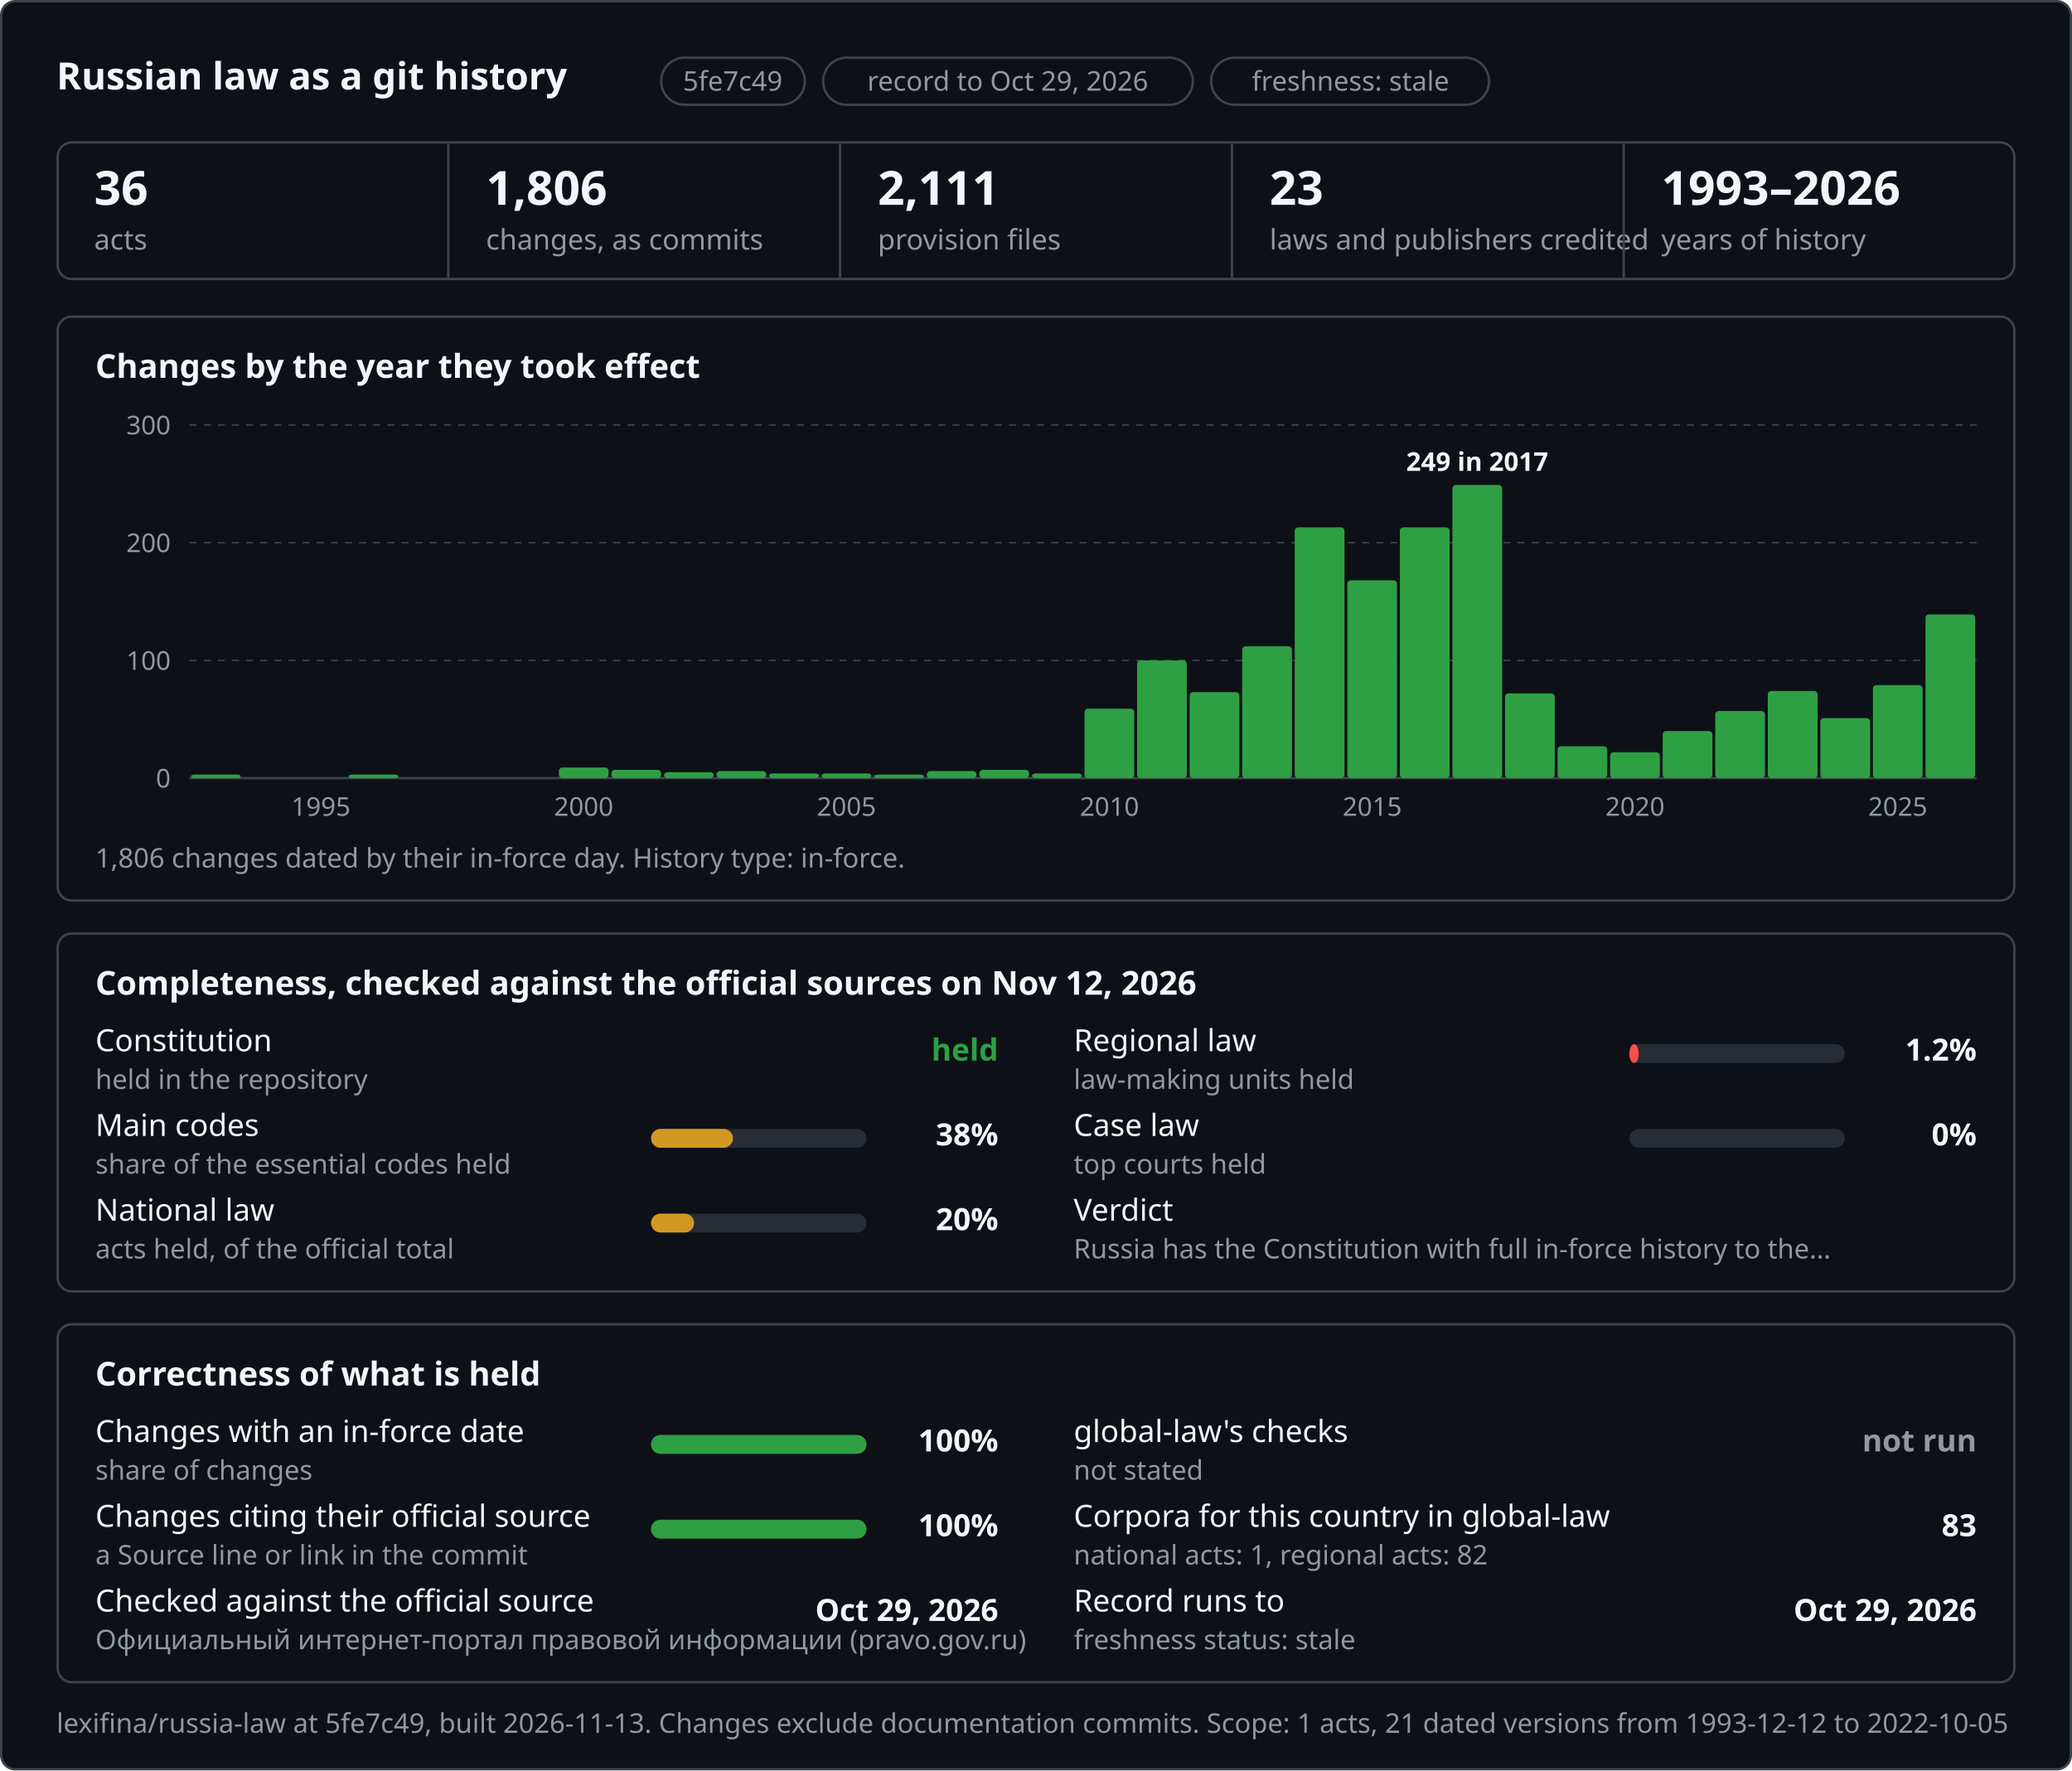
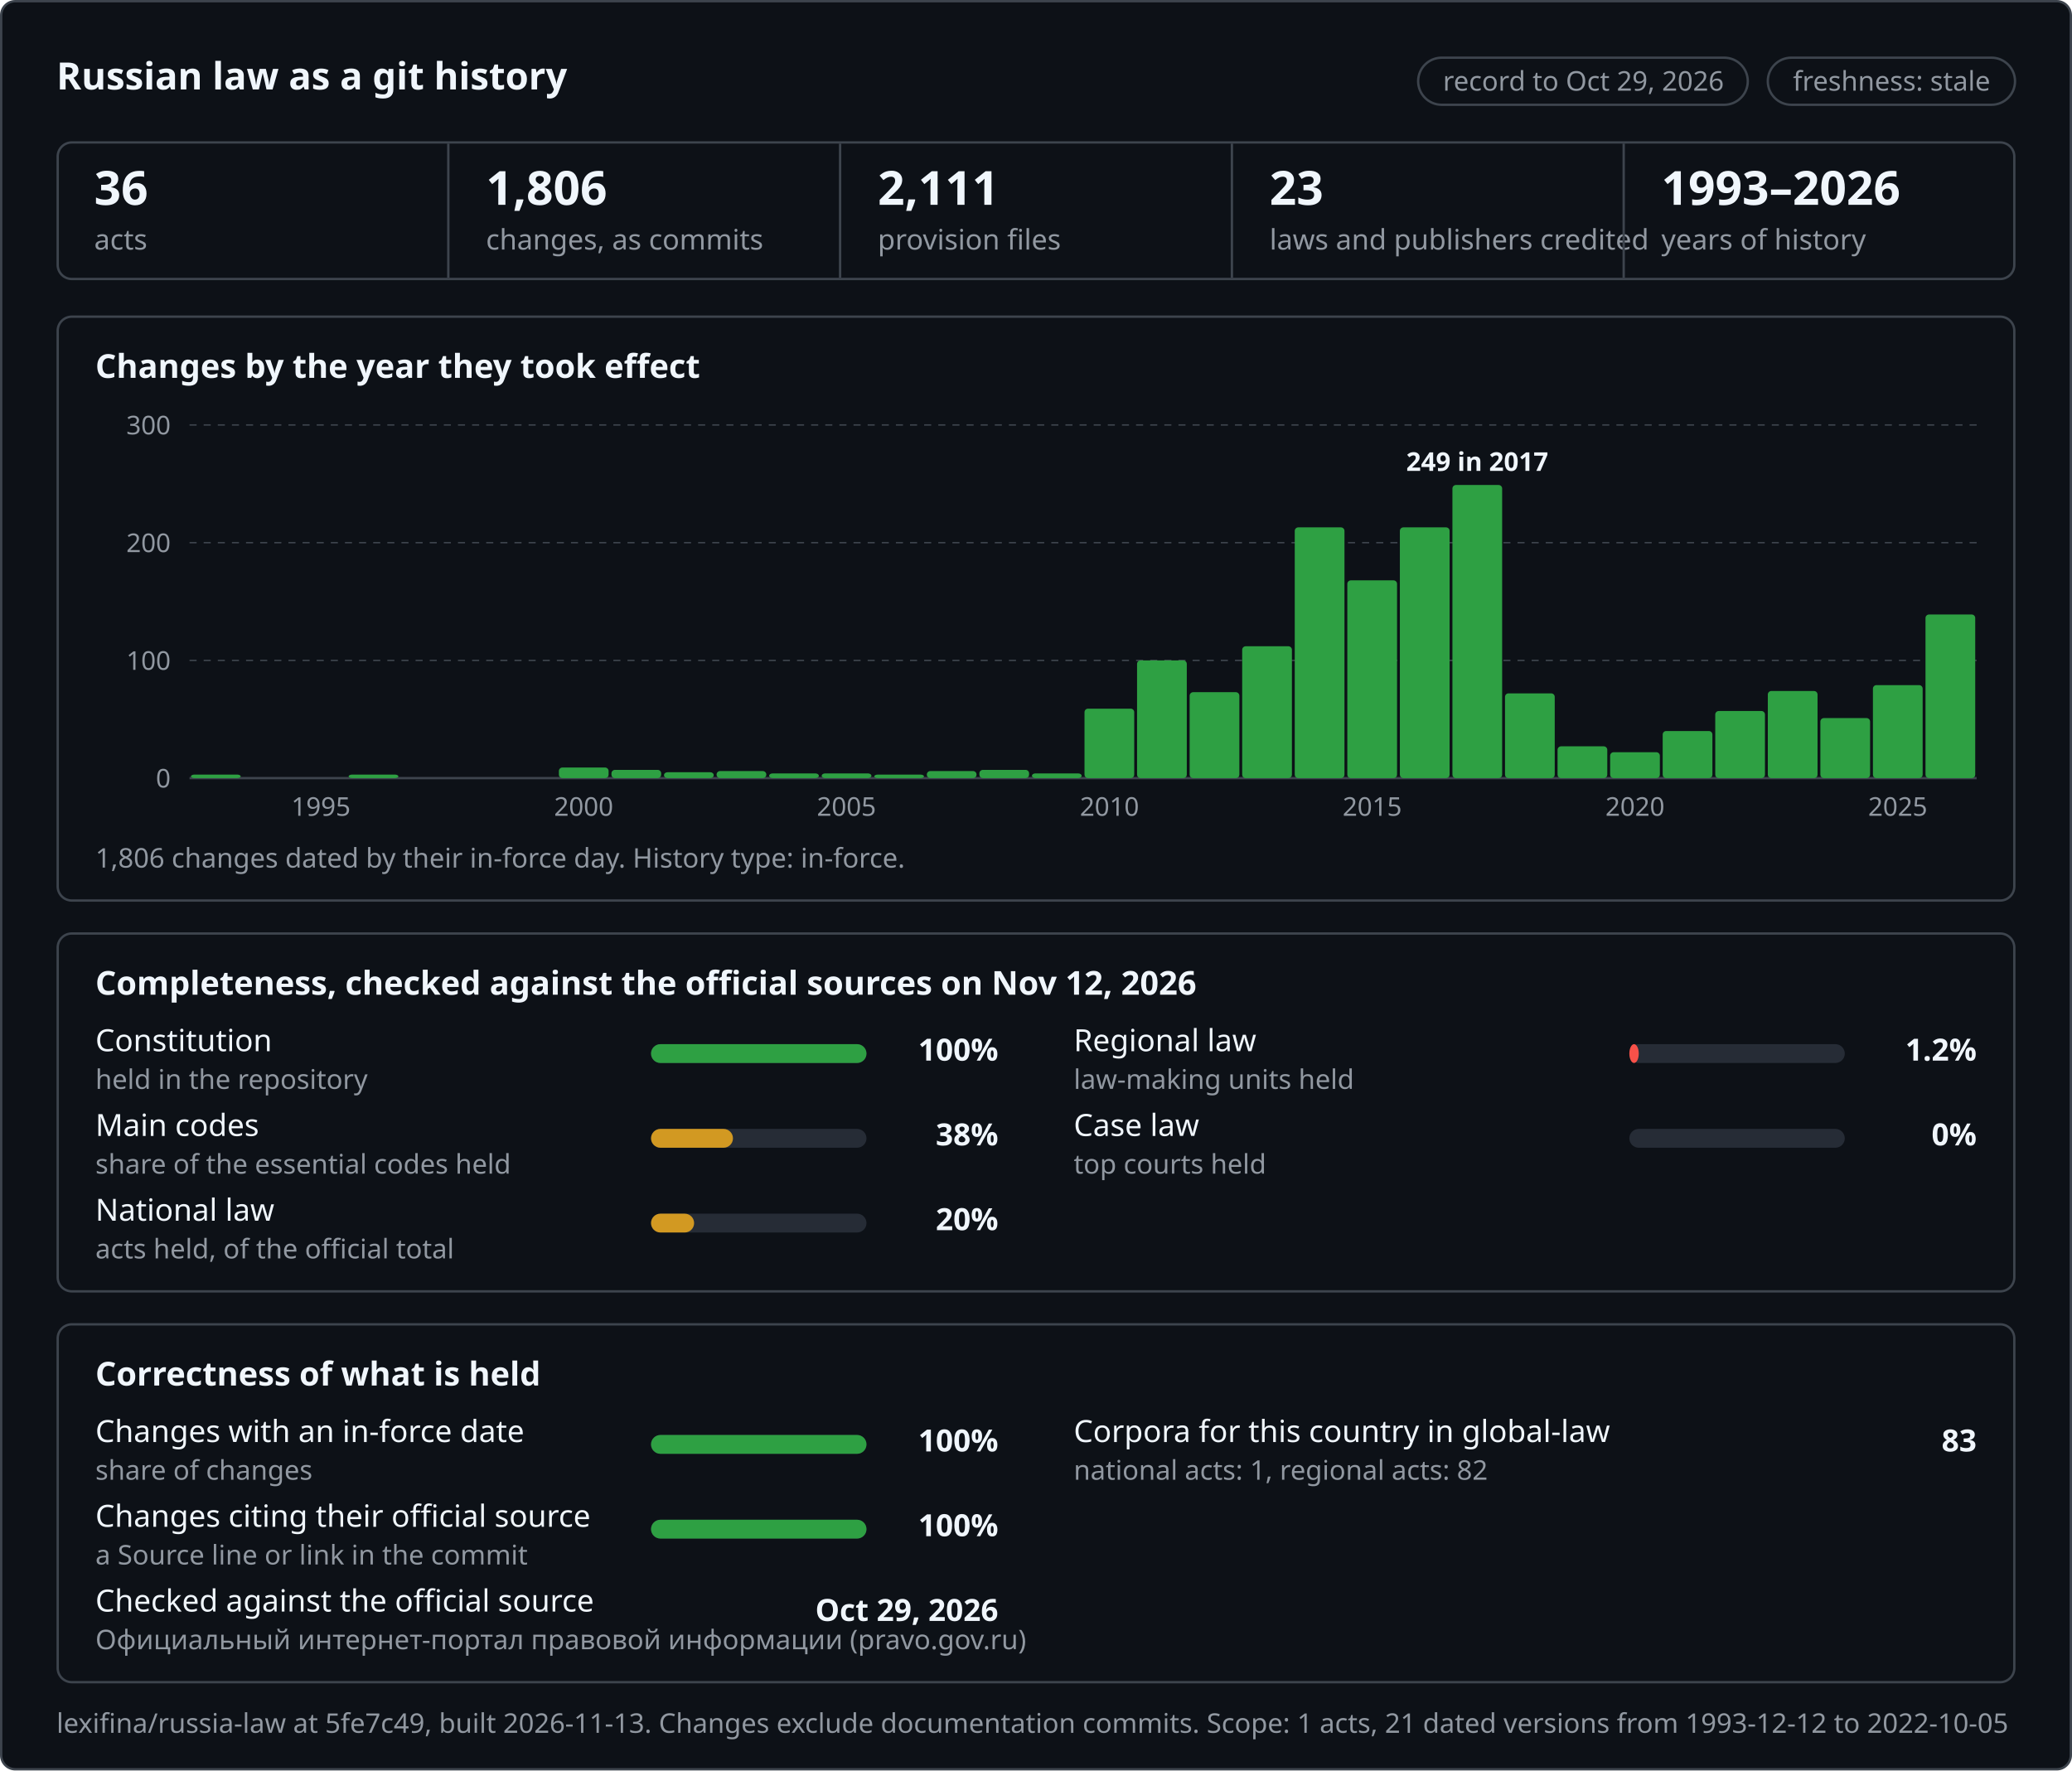
<svg xmlns="http://www.w3.org/2000/svg" width="880" height="752" viewBox="0 0 880 752" font-family="-apple-system,BlinkMacSystemFont,Segoe UI,Noto Sans,Helvetica,Arial,sans-serif">
  <rect x="0.5" y="0.5" width="879" height="751" rx="6" fill="#0d1117" stroke="#3d444d" />
  <text x="24" y="38" font-size="16" font-weight="600" fill="#f0f6fc">Russian law as a git history</text>
-   <rect x="280.8" y="24.5" width="61" height="20" rx="10" fill="none" stroke="#3d444d" />
-   <text x="311.2" y="38.5" font-size="11.5" font-weight="500" text-anchor="middle" fill="#9198a1">5fe7c49</text>
-   <rect x="349.6" y="24.5" width="157" height="20" rx="10" fill="none" stroke="#3d444d" />
-   <text x="428.0" y="38.5" font-size="11.5" font-weight="500" text-anchor="middle" fill="#9198a1">record to Oct 29, 2026</text>
-   <rect x="514.4" y="24.5" width="118" height="20" rx="10" fill="none" stroke="#3d444d" />
-   <text x="573.6" y="38.5" font-size="11.5" font-weight="500" text-anchor="middle" fill="#9198a1">freshness: stale</text>
+   <rect x="602.3" y="24.5" width="140" height="20" rx="10" fill="none" stroke="#3d444d" />
+   <text x="672.5" y="38.5" font-size="11.5" font-weight="500" text-anchor="middle" fill="#9198a1">record to Oct 29, 2026</text>
+   <rect x="750.8" y="24.5" width="105" height="20" rx="10" fill="none" stroke="#3d444d" />
+   <text x="803.4" y="38.5" font-size="11.5" font-weight="500" text-anchor="middle" fill="#9198a1">freshness: stale</text>
  <rect x="24.5" y="60.5" width="831" height="58" rx="6" fill="#0d1117" stroke="#3d444d" />
  <text x="40.0" y="87" font-size="20" font-weight="600" fill="#f0f6fc">36</text>
  <text x="40.0" y="106" font-size="12" fill="#9198a1">acts</text>
  <line x1="190.4" y1="61" x2="190.4" y2="118" stroke="#3d444d" />
  <text x="206.4" y="87" font-size="20" font-weight="600" fill="#f0f6fc">1,806</text>
  <text x="206.4" y="106" font-size="12" fill="#9198a1">changes, as commits</text>
  <line x1="356.8" y1="61" x2="356.8" y2="118" stroke="#3d444d" />
  <text x="372.8" y="87" font-size="20" font-weight="600" fill="#f0f6fc">2,111</text>
  <text x="372.8" y="106" font-size="12" fill="#9198a1">provision files</text>
  <line x1="523.2" y1="61" x2="523.2" y2="118" stroke="#3d444d" />
  <text x="539.2" y="87" font-size="20" font-weight="600" fill="#f0f6fc">23</text>
-   <text x="539.2" y="106" font-size="12" fill="#9198a1">laws and publishers credited</text>
+   <text x="539.2" y="106" font-size="12" fill="#9198a1" textLength="142" lengthAdjust="spacingAndGlyphs">laws and publishers credited</text>
  <line x1="689.6" y1="61" x2="689.6" y2="118" stroke="#3d444d" />
  <text x="705.6" y="87" font-size="20" font-weight="600" fill="#f0f6fc">1993–2026</text>
  <text x="705.6" y="106" font-size="12" fill="#9198a1">years of history</text>
  <rect x="24.5" y="134.5" width="831" height="248" rx="6" fill="#0d1117" stroke="#3d444d" />
  <text x="40.5" y="160.5" font-size="14" font-weight="600" fill="#f0f6fc">Changes by the year they took effect</text>
  <line x1="80.5" y1="330.5" x2="839.5" y2="330.5" stroke="#3d444d" stroke-width="1" />
  <text x="72.5" y="334.5" font-size="11" text-anchor="end" fill="#9198a1">0</text>
  <line x1="80.5" y1="280.5" x2="839.5" y2="280.5" stroke="#3d444d" stroke-width="0.6" stroke-dasharray="3 3" />
  <text x="72.5" y="284.5" font-size="11" text-anchor="end" fill="#9198a1">100</text>
  <line x1="80.5" y1="230.5" x2="839.5" y2="230.5" stroke="#3d444d" stroke-width="0.6" stroke-dasharray="3 3" />
  <text x="72.5" y="234.5" font-size="11" text-anchor="end" fill="#9198a1">200</text>
  <line x1="80.5" y1="180.5" x2="839.5" y2="180.5" stroke="#3d444d" stroke-width="0.6" stroke-dasharray="3 3" />
  <text x="72.5" y="184.5" font-size="11" text-anchor="end" fill="#9198a1">300</text>
  <rect x="81.10" y="329.0" width="21.12" height="1.5" rx="1.5" fill="#2ea043" />
  <text x="136.3" y="346.5" font-size="11" text-anchor="middle" fill="#9198a1">1995</text>
  <rect x="148.07" y="329.0" width="21.12" height="1.5" rx="1.5" fill="#2ea043" />
  <rect x="237.36" y="326.0" width="21.12" height="4.5" rx="1.5" fill="#2ea043" />
  <text x="247.9" y="346.5" font-size="11" text-anchor="middle" fill="#9198a1">2000</text>
  <rect x="259.69" y="327.0" width="21.12" height="3.5" rx="1.5" fill="#2ea043" />
  <rect x="282.01" y="328.0" width="21.12" height="2.5" rx="1.5" fill="#2ea043" />
  <rect x="304.34" y="327.5" width="21.12" height="3.0" rx="1.5" fill="#2ea043" />
  <rect x="326.66" y="328.5" width="21.12" height="2.0" rx="1.5" fill="#2ea043" />
  <rect x="348.98" y="328.5" width="21.12" height="2.0" rx="1.5" fill="#2ea043" />
  <text x="359.5" y="346.5" font-size="11" text-anchor="middle" fill="#9198a1">2005</text>
  <rect x="371.31" y="329.0" width="21.12" height="1.5" rx="1.5" fill="#2ea043" />
  <rect x="393.63" y="327.5" width="21.12" height="3.0" rx="1.5" fill="#2ea043" />
  <rect x="415.95" y="327.0" width="21.12" height="3.5" rx="1.5" fill="#2ea043" />
  <rect x="438.28" y="328.5" width="21.12" height="2.0" rx="1.5" fill="#2ea043" />
  <rect x="460.60" y="301.0" width="21.12" height="29.5" rx="1.5" fill="#2ea043" />
  <text x="471.2" y="346.5" font-size="11" text-anchor="middle" fill="#9198a1">2010</text>
  <rect x="482.92" y="280.5" width="21.12" height="50.0" rx="1.5" fill="#2ea043" />
  <rect x="505.25" y="294.0" width="21.12" height="36.5" rx="1.5" fill="#2ea043" />
  <rect x="527.57" y="274.5" width="21.12" height="56.0" rx="1.5" fill="#2ea043" />
  <rect x="549.89" y="224.0" width="21.12" height="106.5" rx="1.5" fill="#2ea043" />
  <rect x="572.22" y="246.5" width="21.12" height="84.0" rx="1.5" fill="#2ea043" />
  <text x="582.8" y="346.5" font-size="11" text-anchor="middle" fill="#9198a1">2015</text>
  <rect x="594.54" y="224.0" width="21.12" height="106.5" rx="1.5" fill="#2ea043" />
  <rect x="616.86" y="206.0" width="21.12" height="124.5" rx="1.5" fill="#2ea043" />
  <text x="627.4" y="200.0" font-size="11" font-weight="600" text-anchor="middle" fill="#f0f6fc">249 in 2017</text>
  <rect x="639.19" y="294.5" width="21.12" height="36.0" rx="1.5" fill="#2ea043" />
  <rect x="661.51" y="317.0" width="21.12" height="13.5" rx="1.5" fill="#2ea043" />
  <rect x="683.84" y="319.5" width="21.12" height="11.0" rx="1.5" fill="#2ea043" />
  <text x="694.4" y="346.5" font-size="11" text-anchor="middle" fill="#9198a1">2020</text>
  <rect x="706.16" y="310.5" width="21.12" height="20.0" rx="1.5" fill="#2ea043" />
  <rect x="728.48" y="302.0" width="21.12" height="28.5" rx="1.5" fill="#2ea043" />
  <rect x="750.81" y="293.5" width="21.12" height="37.0" rx="1.5" fill="#2ea043" />
  <rect x="773.13" y="305.0" width="21.12" height="25.5" rx="1.5" fill="#2ea043" />
  <rect x="795.45" y="291.0" width="21.12" height="39.5" rx="1.5" fill="#2ea043" />
  <text x="806.0" y="346.5" font-size="11" text-anchor="middle" fill="#9198a1">2025</text>
  <rect x="817.78" y="261.0" width="21.12" height="69.5" rx="1.5" fill="#2ea043" />
  <text x="40.5" y="368.5" font-size="11.5" fill="#9198a1">1,806 changes dated by their in-force day. History type: in-force.</text>
  <rect x="24.5" y="396.5" width="831" height="152" rx="6" fill="#0d1117" stroke="#3d444d" />
  <text x="40.5" y="422.5" font-size="14" font-weight="600" fill="#f0f6fc">Completeness, checked against the official sources on Nov 12, 2026</text>
  <text x="40.5" y="446.5" font-size="13" fill="#f0f6fc">Constitution</text>
  <text x="40.5" y="462.5" font-size="11.5" fill="#9198a1">held in the repository</text>
-   <text x="424.0" y="450.5" font-size="13" font-weight="600" text-anchor="end" fill="#2ea043">held</text>
+   <g>
+     <rect x="276.5" y="443.5" width="91.5" height="8" rx="4" fill="#262c36" />
+     <rect x="276.5" y="443.5" width="91.5" height="8" rx="4" fill="#2ea043" />
+   </g>
+   <text x="424.0" y="450.5" font-size="13" font-weight="600" text-anchor="end" fill="#f0f6fc">100%</text>
  <text x="40.5" y="482.5" font-size="13" fill="#f0f6fc">Main codes</text>
  <text x="40.5" y="498.5" font-size="11.5" fill="#9198a1">share of the essential codes held</text>
  <g>
    <rect x="276.5" y="479.5" width="91.5" height="8" rx="4" fill="#262c36" />
    <rect x="276.5" y="479.5" width="34.8" height="8" rx="4" fill="#d29922" />
  </g>
  <text x="424.0" y="486.5" font-size="13" font-weight="600" text-anchor="end" fill="#f0f6fc">38%</text>
  <text x="40.5" y="518.5" font-size="13" fill="#f0f6fc">National law</text>
  <text x="40.5" y="534.5" font-size="11.5" fill="#9198a1">acts held, of the official total</text>
  <g>
    <rect x="276.5" y="515.5" width="91.5" height="8" rx="4" fill="#262c36" />
    <rect x="276.5" y="515.5" width="18.3" height="8" rx="4" fill="#d29922" />
  </g>
  <text x="424.0" y="522.5" font-size="13" font-weight="600" text-anchor="end" fill="#f0f6fc">20%</text>
  <text x="456.0" y="446.5" font-size="13" fill="#f0f6fc">Regional law</text>
  <text x="456.0" y="462.5" font-size="11.5" fill="#9198a1">law-making units held</text>
  <g>
    <rect x="692.0" y="443.5" width="91.5" height="8" rx="4" fill="#262c36" />
    <rect x="692.0" y="443.5" width="4.0" height="8" rx="4" fill="#f85149" />
  </g>
  <text x="839.5" y="450.5" font-size="13" font-weight="600" text-anchor="end" fill="#f0f6fc">1.2%</text>
  <text x="456.0" y="482.5" font-size="13" fill="#f0f6fc">Case law</text>
  <text x="456.0" y="498.5" font-size="11.5" fill="#9198a1">top courts held</text>
  <g>
    <rect x="692.0" y="479.5" width="91.5" height="8" rx="4" fill="#262c36" />
  </g>
  <text x="839.5" y="486.5" font-size="13" font-weight="600" text-anchor="end" fill="#f0f6fc">0%</text>
-   <text x="456.0" y="518.5" font-size="13" fill="#f0f6fc">Verdict</text>
-   <text x="456.0" y="534.5" font-size="11.5" fill="#9198a1">Russia has the Constitution with full in-force history to the…</text>
-   <text x="839.5" y="522.5" font-size="13" font-weight="600" text-anchor="end" fill="#9198a1" />
  <rect x="24.5" y="562.5" width="831" height="152" rx="6" fill="#0d1117" stroke="#3d444d" />
  <text x="40.5" y="588.5" font-size="14" font-weight="600" fill="#f0f6fc">Correctness of what is held</text>
  <text x="40.5" y="612.5" font-size="13" fill="#f0f6fc">Changes with an in-force date</text>
  <text x="40.5" y="628.5" font-size="11.5" fill="#9198a1">share of changes</text>
  <g>
    <rect x="276.5" y="609.5" width="91.5" height="8" rx="4" fill="#262c36" />
    <rect x="276.5" y="609.5" width="91.5" height="8" rx="4" fill="#2ea043" />
  </g>
  <text x="424.0" y="616.5" font-size="13" font-weight="600" text-anchor="end" fill="#f0f6fc">100%</text>
  <text x="40.5" y="648.5" font-size="13" fill="#f0f6fc">Changes citing their official source</text>
  <text x="40.5" y="664.5" font-size="11.5" fill="#9198a1">a Source line or link in the commit</text>
  <g>
    <rect x="276.5" y="645.5" width="91.5" height="8" rx="4" fill="#262c36" />
    <rect x="276.5" y="645.5" width="91.5" height="8" rx="4" fill="#2ea043" />
  </g>
  <text x="424.0" y="652.5" font-size="13" font-weight="600" text-anchor="end" fill="#f0f6fc">100%</text>
  <text x="40.5" y="684.5" font-size="13" fill="#f0f6fc">Checked against the official source</text>
  <text x="40.5" y="700.5" font-size="11.5" fill="#9198a1">Официальный интернет-портал правовой информации (pravo.gov.ru)</text>
  <text x="424.0" y="688.5" font-size="13" font-weight="600" text-anchor="end" fill="#f0f6fc">Oct 29, 2026</text>
-   <text x="456.0" y="612.5" font-size="13" fill="#f0f6fc">global-law's checks</text>
-   <text x="456.0" y="628.5" font-size="11.5" fill="#9198a1">not stated</text>
-   <text x="839.5" y="616.5" font-size="13" font-weight="600" text-anchor="end" fill="#9198a1">not run</text>
-   <text x="456.0" y="648.5" font-size="13" fill="#f0f6fc">Corpora for this country in global-law</text>
-   <text x="456.0" y="664.5" font-size="11.5" fill="#9198a1">national acts: 1, regional acts: 82</text>
-   <text x="839.5" y="652.5" font-size="13" font-weight="600" text-anchor="end" fill="#f0f6fc">83</text>
-   <text x="456.0" y="684.5" font-size="13" fill="#f0f6fc">Record runs to</text>
-   <text x="456.0" y="700.5" font-size="11.5" fill="#9198a1">freshness status: stale</text>
-   <text x="839.5" y="688.5" font-size="13" font-weight="600" text-anchor="end" fill="#f0f6fc">Oct 29, 2026</text>
+   <text x="456.0" y="612.5" font-size="13" fill="#f0f6fc">Corpora for this country in global-law</text>
+   <text x="456.0" y="628.5" font-size="11.5" fill="#9198a1">national acts: 1, regional acts: 82</text>
+   <text x="839.5" y="616.5" font-size="13" font-weight="600" text-anchor="end" fill="#f0f6fc">83</text>
  <text x="24" y="736" font-size="11.5" fill="#9198a1">lexifina/russia-law at 5fe7c49, built 2026-11-13. Changes exclude documentation commits. Scope: 1 acts, 21 dated versions from 1993-12-12 to 2022-10-05</text>
</svg>
